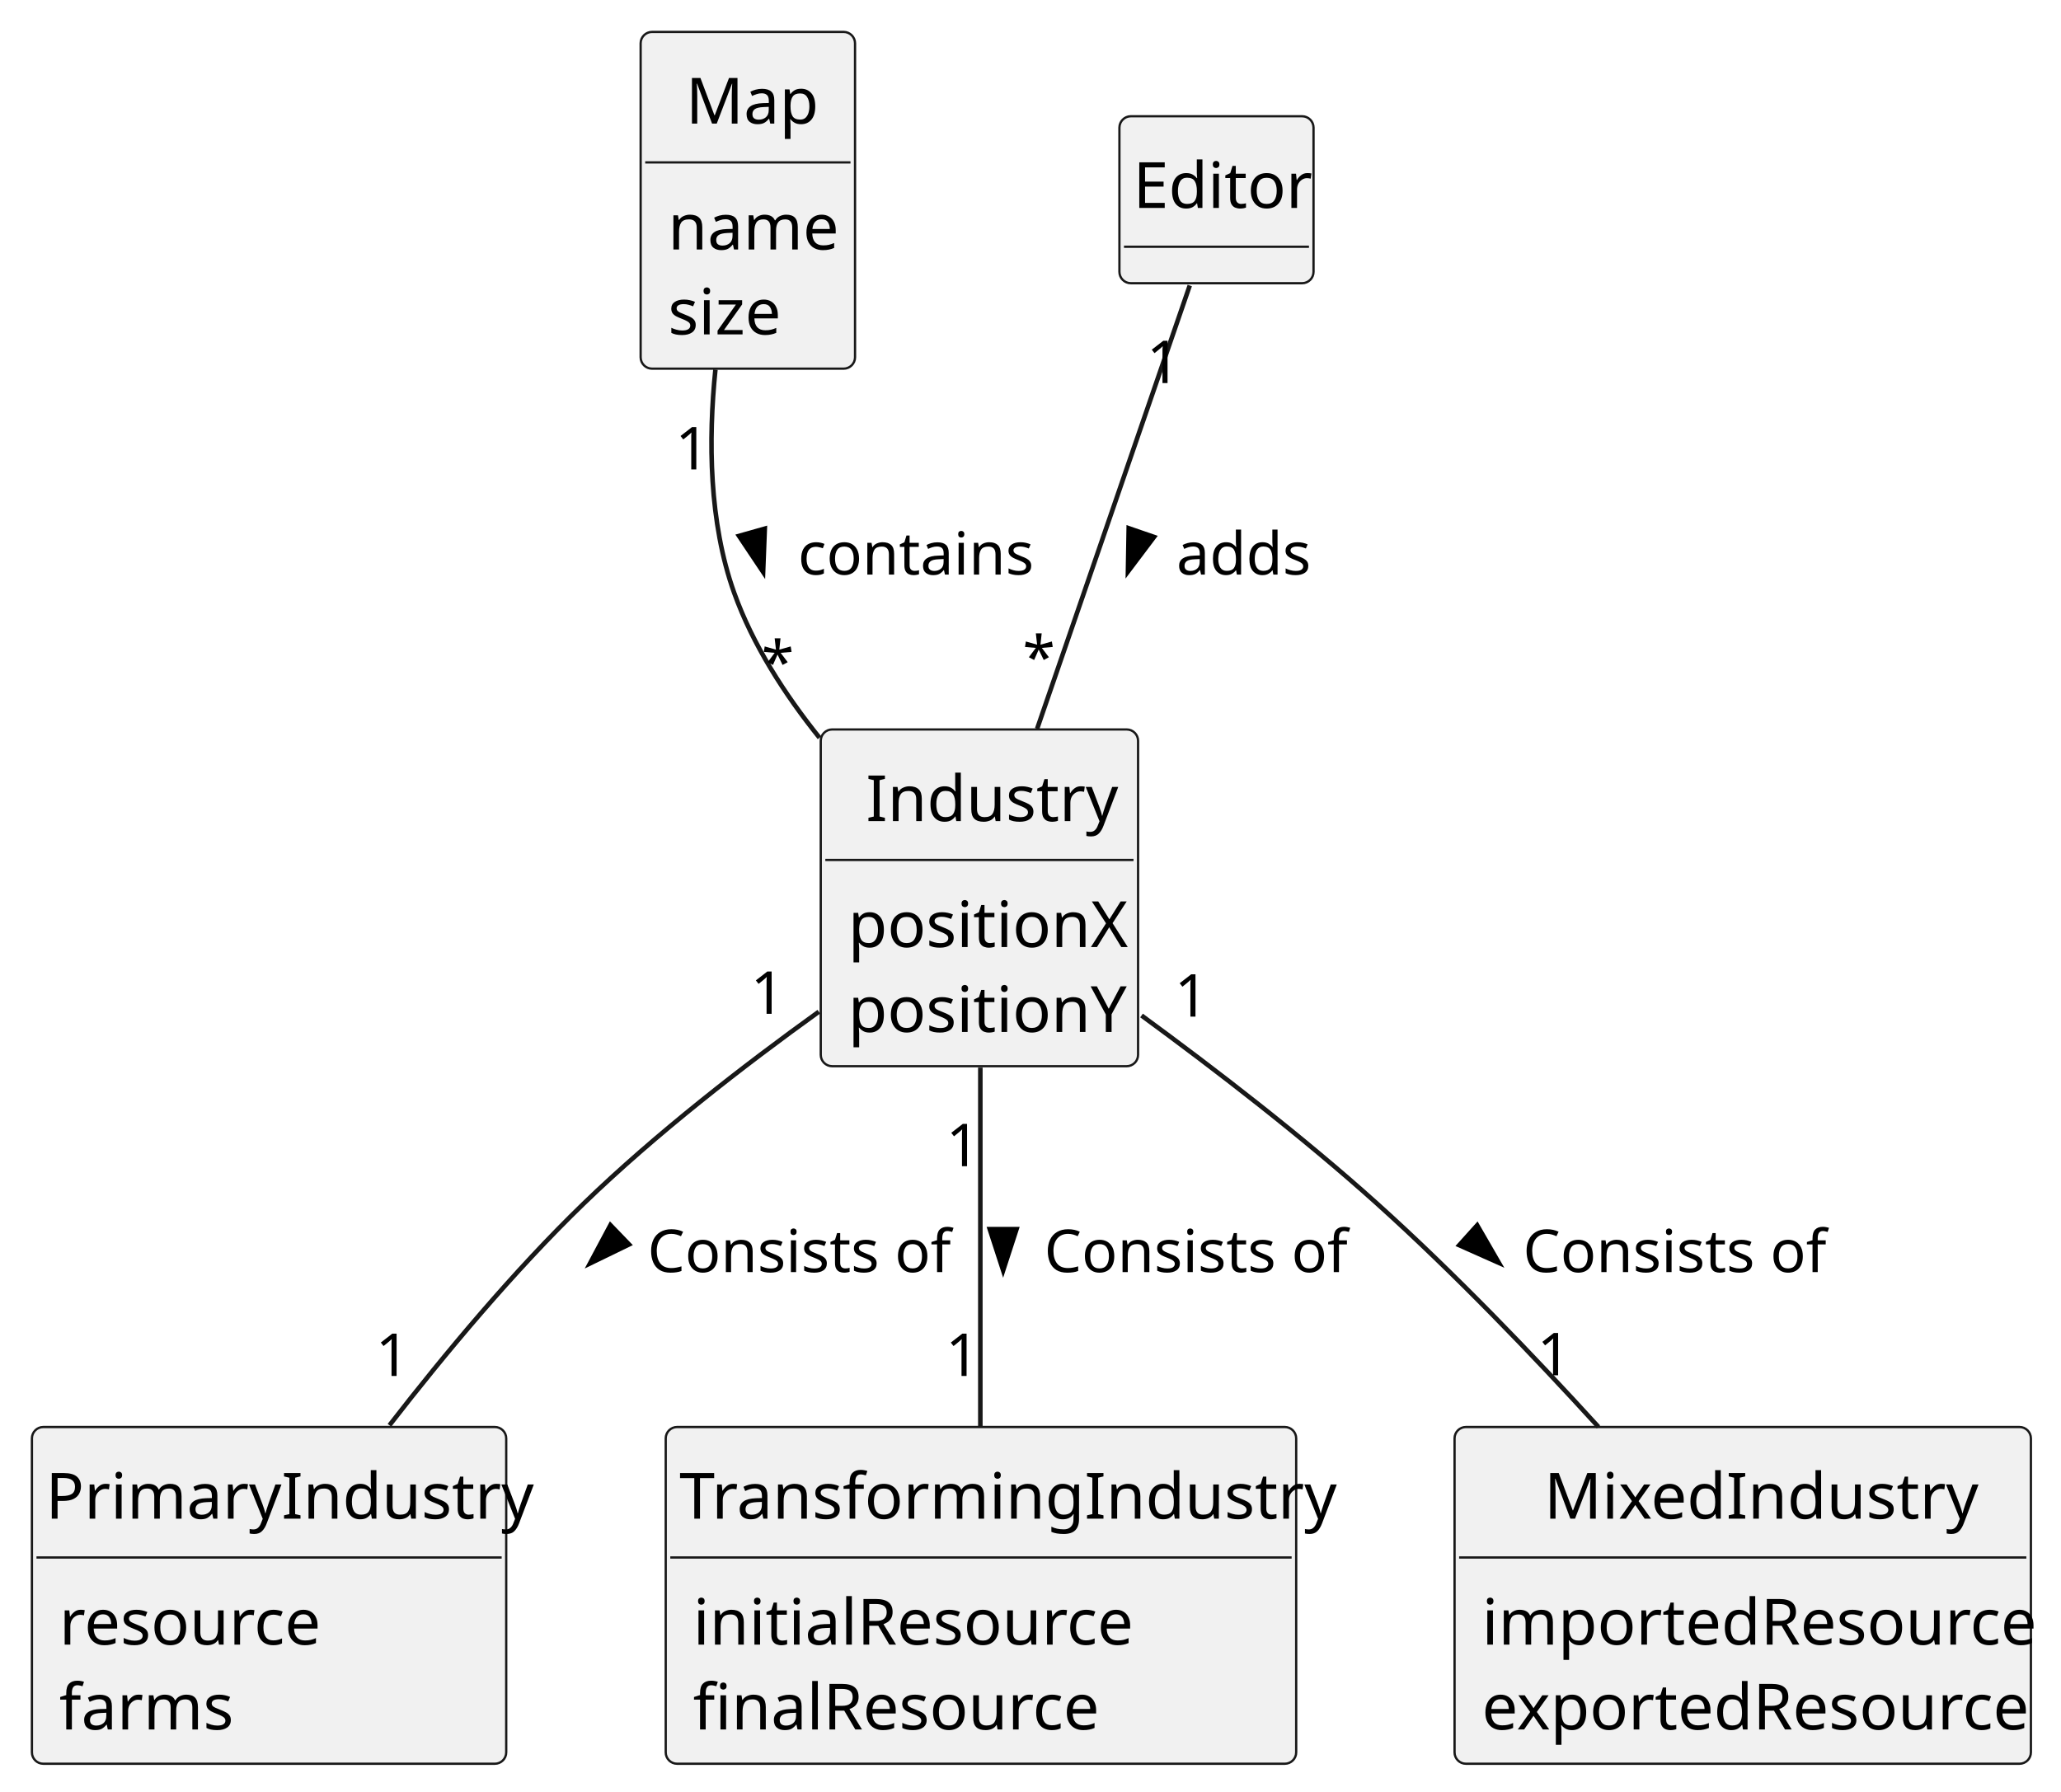
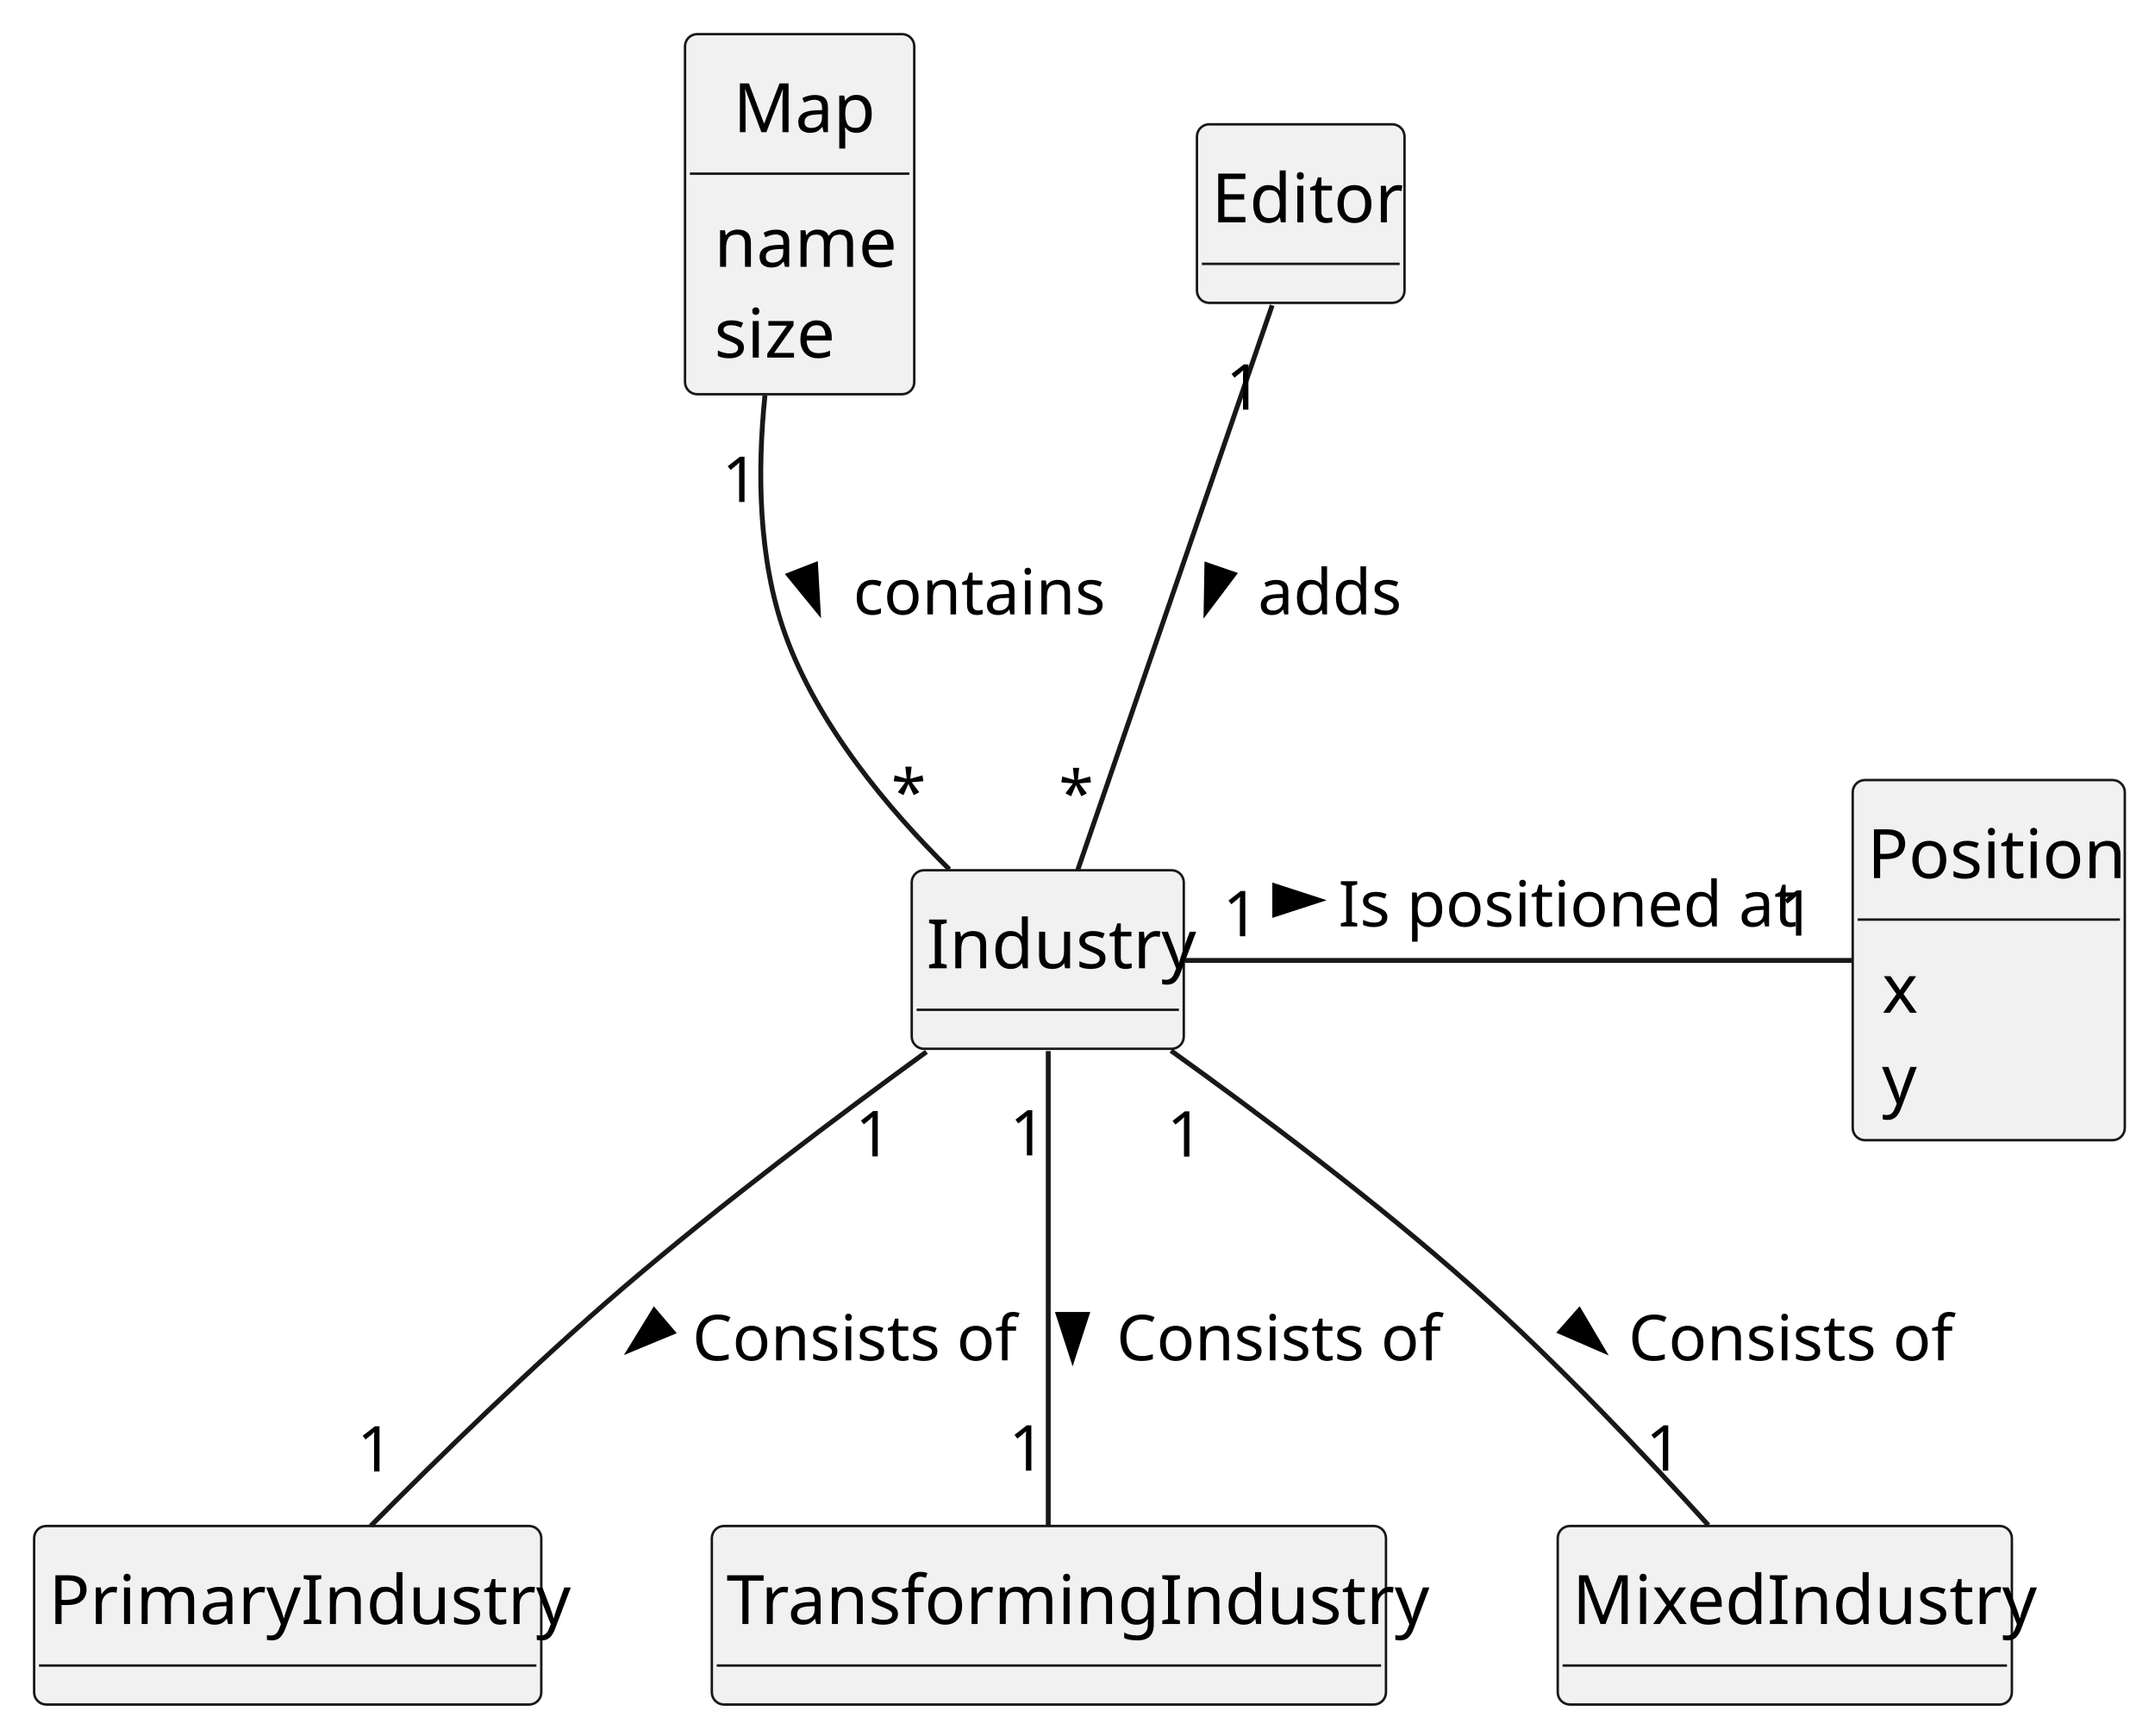
- <svg xmlns="http://www.w3.org/2000/svg" contentStyleType="text/css" height="393px" preserveAspectRatio="none" style="width:452px;height:393px;background:#FFFFFF;" version="1.1" viewBox="0 0 452 393" width="452px" zoomAndPan="magnify">
+ <svg xmlns="http://www.w3.org/2000/svg" contentStyleType="text/css" height="356px" preserveAspectRatio="none" style="width:442px;height:356px;background:#FFFFFF;" version="1.1" viewBox="0 0 442 356" width="442px" zoomAndPan="magnify">
  <defs />
  <g>
    <g id="elem_Map">
      <rect codeLine="14" fill="#F1F1F1" height="73.863" id="Map" rx="2.5" ry="2.5" style="stroke:#181818;stroke-width:0.5;" width="47.02" x="140.5" y="7" />
      <text fill="#000000" font-family="sans-serif" font-size="14" lengthAdjust="spacing" textLength="27.234" x="150.393" y="27.107">Map</text>
      <line style="stroke:#181818;stroke-width:0.5;" x1="141.5" x2="186.52" y1="35.621" y2="35.621" />
      <text fill="#000000" font-family="sans-serif" font-size="14" lengthAdjust="spacing" textLength="35.02" x="146.5" y="54.728">name</text>
      <text fill="#000000" font-family="sans-serif" font-size="14" lengthAdjust="spacing" textLength="24.896" x="146.5" y="73.35">size</text>
    </g>
    <g id="elem_Industry">
-       <rect codeLine="19" fill="#F1F1F1" height="73.863" id="Industry" rx="2.5" ry="2.5" style="stroke:#181818;stroke-width:0.5;" width="69.593" x="180" y="160" />
-       <text fill="#000000" font-family="sans-serif" font-size="14" lengthAdjust="spacing" textLength="49.8" x="189.897" y="180.107">Industry</text>
-       <line style="stroke:#181818;stroke-width:0.5;" x1="181" x2="248.593" y1="188.621" y2="188.621" />
-       <text fill="#000000" font-family="sans-serif" font-size="14" lengthAdjust="spacing" textLength="57.593" x="186" y="207.728">positionX</text>
-       <text fill="#000000" font-family="sans-serif" font-size="14" lengthAdjust="spacing" textLength="57.593" x="186" y="226.35">positionY</text>
+       <rect codeLine="19" fill="#F1F1F1" height="36.621" id="Industry" rx="2.5" ry="2.5" style="stroke:#181818;stroke-width:0.5;" width="55.8" x="187" y="178.5" />
+       <text fill="#000000" font-family="sans-serif" font-size="14" lengthAdjust="spacing" textLength="49.8" x="190" y="198.607">Industry</text>
+       <line style="stroke:#181818;stroke-width:0.5;" x1="188" x2="241.8" y1="207.121" y2="207.121" />
    </g>
    <g id="elem_PrimaryIndustry">
-       <rect codeLine="24" fill="#F1F1F1" height="73.863" id="PrimaryIndustry" rx="2.5" ry="2.5" style="stroke:#181818;stroke-width:0.5;" width="104.02" x="7" y="313" />
+       <rect codeLine="22" fill="#F1F1F1" height="36.621" id="PrimaryIndustry" rx="2.5" ry="2.5" style="stroke:#181818;stroke-width:0.5;" width="104.02" x="7" y="313" />
      <text fill="#000000" font-family="sans-serif" font-size="14" lengthAdjust="spacing" textLength="98.02" x="10" y="333.107">PrimaryIndustry</text>
      <line style="stroke:#181818;stroke-width:0.5;" x1="8" x2="110.02" y1="341.621" y2="341.621" />
-       <text fill="#000000" font-family="sans-serif" font-size="14" lengthAdjust="spacing" textLength="54.469" x="13" y="360.728">resource</text>
-       <text fill="#000000" font-family="sans-serif" font-size="14" lengthAdjust="spacing" textLength="35" x="13" y="379.35">farms</text>
    </g>
    <g id="elem_TransformingIndustry">
-       <rect codeLine="29" fill="#F1F1F1" height="73.863" id="TransformingIndustry" rx="2.5" ry="2.5" style="stroke:#181818;stroke-width:0.5;" width="138.269" x="146" y="313" />
+       <rect codeLine="25" fill="#F1F1F1" height="36.621" id="TransformingIndustry" rx="2.5" ry="2.5" style="stroke:#181818;stroke-width:0.5;" width="138.269" x="146" y="313" />
      <text fill="#000000" font-family="sans-serif" font-size="14" lengthAdjust="spacing" textLength="132.269" x="149" y="333.107">TransformingIndustry</text>
      <line style="stroke:#181818;stroke-width:0.5;" x1="147" x2="283.269" y1="341.621" y2="341.621" />
-       <text fill="#000000" font-family="sans-serif" font-size="14" lengthAdjust="spacing" textLength="91.82" x="152" y="360.728">initialResource</text>
-       <text fill="#000000" font-family="sans-serif" font-size="14" lengthAdjust="spacing" textLength="85.6" x="152" y="379.35">finalResource</text>
    </g>
    <g id="elem_MixedIndustry">
-       <rect codeLine="34" fill="#F1F1F1" height="73.863" id="MixedIndustry" rx="2.5" ry="2.5" style="stroke:#181818;stroke-width:0.5;" width="126.399" x="319" y="313" />
-       <text fill="#000000" font-family="sans-serif" font-size="14" lengthAdjust="spacing" textLength="87.144" x="338.627" y="333.107">MixedIndustry</text>
-       <line style="stroke:#181818;stroke-width:0.5;" x1="320" x2="444.399" y1="341.621" y2="341.621" />
-       <text fill="#000000" font-family="sans-serif" font-size="14" lengthAdjust="spacing" textLength="114.386" x="325" y="360.728">importedResource</text>
-       <text fill="#000000" font-family="sans-serif" font-size="14" lengthAdjust="spacing" textLength="114.399" x="325" y="379.35">exportedResource</text>
+       <rect codeLine="28" fill="#F1F1F1" height="36.621" id="MixedIndustry" rx="2.5" ry="2.5" style="stroke:#181818;stroke-width:0.5;" width="93.144" x="319.5" y="313" />
+       <text fill="#000000" font-family="sans-serif" font-size="14" lengthAdjust="spacing" textLength="87.144" x="322.5" y="333.107">MixedIndustry</text>
+       <line style="stroke:#181818;stroke-width:0.5;" x1="320.5" x2="411.644" y1="341.621" y2="341.621" />
    </g>
    <g id="elem_Editor">
-       <rect codeLine="39" fill="#F1F1F1" height="36.621" id="Editor" rx="2.5" ry="2.5" style="stroke:#181818;stroke-width:0.5;" width="42.572" x="245.5" y="25.5" />
+       <rect codeLine="31" fill="#F1F1F1" height="36.621" id="Editor" rx="2.5" ry="2.5" style="stroke:#181818;stroke-width:0.5;" width="42.572" x="245.5" y="25.5" />
      <text fill="#000000" font-family="sans-serif" font-size="14" lengthAdjust="spacing" textLength="36.572" x="248.5" y="45.607">Editor</text>
      <line style="stroke:#181818;stroke-width:0.5;" x1="246.5" x2="287.072" y1="54.121" y2="54.121" />
    </g>
+     <g id="elem_Position">
+       <rect codeLine="34" fill="#F1F1F1" height="73.863" id="Position" rx="2.5" ry="2.5" style="stroke:#181818;stroke-width:0.5;" width="55.807" x="380" y="160" />
+       <text fill="#000000" font-family="sans-serif" font-size="14" lengthAdjust="spacing" textLength="49.807" x="383" y="180.107">Position</text>
+       <line style="stroke:#181818;stroke-width:0.5;" x1="381" x2="434.807" y1="188.621" y2="188.621" />
+       <text fill="#000000" font-family="sans-serif" font-size="14" lengthAdjust="spacing" textLength="7" x="386" y="207.728">x</text>
+       <text fill="#000000" font-family="sans-serif" font-size="14" lengthAdjust="spacing" textLength="7" x="386" y="226.35">y</text>
+     </g>
    <g id="link_Editor_Industry">
-       <path codeLine="43" d="M260.93,62.62 C252.76,86.35 238.03,129.14 227.45,159.86 " fill="none" id="Editor-Industry" style="stroke:#181818;stroke-width:1.0;" />
+       <path codeLine="40" d="M260.93,62.62 C250.91,91.71 231.02,149.47 221.03,178.5 " fill="none" id="Editor-Industry" style="stroke:#181818;stroke-width:1.0;" />
      <polygon fill="#000000" points="247.372,125.373,253.096,117.778,247.538,115.864,247.372,125.373" style="stroke:#000000;stroke-width:1.0;" />
      <text fill="#000000" font-family="sans-serif" font-size="13" lengthAdjust="spacing" textLength="28.19" x="258" y="126.028">adds</text>
      <text fill="#000000" font-family="sans-serif" font-size="13" lengthAdjust="spacing" textLength="7.23" x="251.446" y="84.027">1</text>
-       <text fill="#000000" font-family="sans-serif" font-size="13" lengthAdjust="spacing" textLength="5.059" x="224.264" y="148.797">*</text>
+       <text fill="#000000" font-family="sans-serif" font-size="13" lengthAdjust="spacing" textLength="5.059" x="217.151" y="167.362">*</text>
    </g>
    <g id="link_Map_Industry">
-       <path codeLine="45" d="M156.9,81.06 C155.32,96.53 155.49,114.56 161,130 C165.08,141.43 172.09,152.31 179.73,161.82 " fill="none" id="Map-Industry" style="stroke:#181818;stroke-width:1.0;" />
-       <polygon fill="#000000" points="167.36,125.457,167.728,115.954,162.071,117.552,167.36,125.457" style="stroke:#000000;stroke-width:1.0;" />
+       <path codeLine="42" d="M156.9,81.06 C155.32,96.53 155.49,114.56 161,130 C167.72,148.82 182.37,166.15 194.72,178.32 " fill="none" id="Map-Industry" style="stroke:#181818;stroke-width:1.0;" />
+       <polygon fill="#000000" points="167.812,125.306,167.273,115.81,161.795,117.941,167.812,125.306" style="stroke:#000000;stroke-width:1.0;" />
      <text fill="#000000" font-family="sans-serif" font-size="13" lengthAdjust="spacing" textLength="48.42" x="175" y="126.028">contains</text>
      <text fill="#000000" font-family="sans-serif" font-size="13" lengthAdjust="spacing" textLength="7.23" x="148.096" y="102.956">1</text>
-       <text fill="#000000" font-family="sans-serif" font-size="13" lengthAdjust="spacing" textLength="5.059" x="166.988" y="149.883">*</text>
+       <text fill="#000000" font-family="sans-serif" font-size="13" lengthAdjust="spacing" textLength="5.059" x="182.783" y="167.127">*</text>
    </g>
    <g id="link_Industry_PrimaryIndustry">
-       <path codeLine="46" d="M179.58,221.91 C163.15,233.72 143.8,248.71 128,264 C112.7,278.8 97.58,296.92 85.41,312.62 " fill="none" id="Industry-PrimaryIndustry" style="stroke:#181818;stroke-width:1.0;" />
-       <polygon fill="#000000" points="129.399,277.114,137.952,272.956,133.874,268.723,129.399,277.114" style="stroke:#000000;stroke-width:1.0;" />
+       <path codeLine="43" d="M190.02,215.74 C172.29,228.62 148.16,246.74 128,264 C109.55,279.8 89.7,299.2 76.05,312.97 " fill="none" id="Industry-PrimaryIndustry" style="stroke:#181818;stroke-width:1.0;" />
+       <polygon fill="#000000" points="129.196,276.891,137.985,273.256,134.17,268.784,129.196,276.891" style="stroke:#000000;stroke-width:1.0;" />
      <text fill="#000000" font-family="sans-serif" font-size="13" lengthAdjust="spacing" textLength="64.302" x="142" y="279.028">Consists of</text>
-       <text fill="#000000" font-family="sans-serif" font-size="13" lengthAdjust="spacing" textLength="7.23" x="164.619" y="222.367">1</text>
-       <text fill="#000000" font-family="sans-serif" font-size="13" lengthAdjust="spacing" textLength="7.23" x="82.366" y="301.8">1</text>
+       <text fill="#000000" font-family="sans-serif" font-size="13" lengthAdjust="spacing" textLength="7.23" x="175.424" y="237.179">1</text>
+       <text fill="#000000" font-family="sans-serif" font-size="13" lengthAdjust="spacing" textLength="7.23" x="73.232" y="301.823">1</text>
    </g>
    <g id="link_Industry_TransformingIndustry">
-       <path codeLine="47" d="M215,234.17 C215,257.99 215,289.05 215,312.87 " fill="none" id="Industry-TransformingIndustry" style="stroke:#181818;stroke-width:1.0;" />
+       <path codeLine="44" d="M215,215.59 C215,240.94 215,287.45 215,312.83 " fill="none" id="Industry-TransformingIndustry" style="stroke:#181818;stroke-width:1.0;" />
      <polygon fill="#000000" points="220,278.646,222.939,269.6,217.061,269.6,220,278.646" style="stroke:#000000;stroke-width:1.0;" />
      <text fill="#000000" font-family="sans-serif" font-size="13" lengthAdjust="spacing" textLength="64.302" x="229" y="279.028">Consists of</text>
-       <text fill="#000000" font-family="sans-serif" font-size="13" lengthAdjust="spacing" textLength="7.23" x="207.473" y="255.798">1</text>
-       <text fill="#000000" font-family="sans-serif" font-size="13" lengthAdjust="spacing" textLength="7.23" x="207.373" y="301.809">1</text>
+       <text fill="#000000" font-family="sans-serif" font-size="13" lengthAdjust="spacing" textLength="7.23" x="207.117" y="236.989">1</text>
+       <text fill="#000000" font-family="sans-serif" font-size="13" lengthAdjust="spacing" textLength="7.23" x="206.922" y="301.64">1</text>
    </g>
    <g id="link_Industry_MixedIndustry">
-       <path codeLine="48" d="M250.35,222.74 C266.58,234.62 285.79,249.42 302,264 C318.88,279.18 336.3,297.34 350.56,312.98 " fill="none" id="Industry-MixedIndustry" style="stroke:#181818;stroke-width:1.0;" />
-       <polygon fill="#000000" points="328.716,276.991,323.961,268.755,320.027,273.123,328.716,276.991" style="stroke:#000000;stroke-width:1.0;" />
+       <path codeLine="45" d="M240.18,215.51 C258,228.28 282.16,246.36 302,264 C319.48,279.54 337.84,298.99 350.39,312.83 " fill="none" id="Industry-MixedIndustry" style="stroke:#181818;stroke-width:1.0;" />
+       <polygon fill="#000000" points="328.748,276.955,323.913,268.765,320.023,273.171,328.748,276.955" style="stroke:#000000;stroke-width:1.0;" />
      <text fill="#000000" font-family="sans-serif" font-size="13" lengthAdjust="spacing" textLength="64.302" x="334" y="279.028">Consists of</text>
-       <text fill="#000000" font-family="sans-serif" font-size="13" lengthAdjust="spacing" textLength="7.23" x="257.572" y="222.986">1</text>
-       <text fill="#000000" font-family="sans-serif" font-size="13" lengthAdjust="spacing" textLength="7.23" x="337.102" y="301.655">1</text>
+       <text fill="#000000" font-family="sans-serif" font-size="13" lengthAdjust="spacing" textLength="7.23" x="239.338" y="237.229">1</text>
+       <text fill="#000000" font-family="sans-serif" font-size="13" lengthAdjust="spacing" textLength="7.23" x="337.551" y="301.64">1</text>
+     </g>
+     <g id="link_Industry_Position">
+       <path codeLine="46" d="M243.06,197 C279.66,197 343.29,197 379.9,197 " fill="none" id="Industry-Position" style="stroke:#181818;stroke-width:1.0;" />
+       <polygon fill="#000000" points="270.5,184.645,261.455,181.707,261.455,187.584,270.5,184.645" style="stroke:#000000;stroke-width:1.0;" />
+       <text fill="#000000" font-family="sans-serif" font-size="13" lengthAdjust="spacing" textLength="87.445" x="274.5" y="190.028">Is positioned at</text>
+       <text fill="#000000" font-family="sans-serif" font-size="13" lengthAdjust="spacing" textLength="7.23" x="250.805" y="192.038">1</text>
+       <text fill="#000000" font-family="sans-serif" font-size="13" lengthAdjust="spacing" textLength="7.23" x="364.857" y="191.905">1</text>
    </g>
  </g>
</svg>
